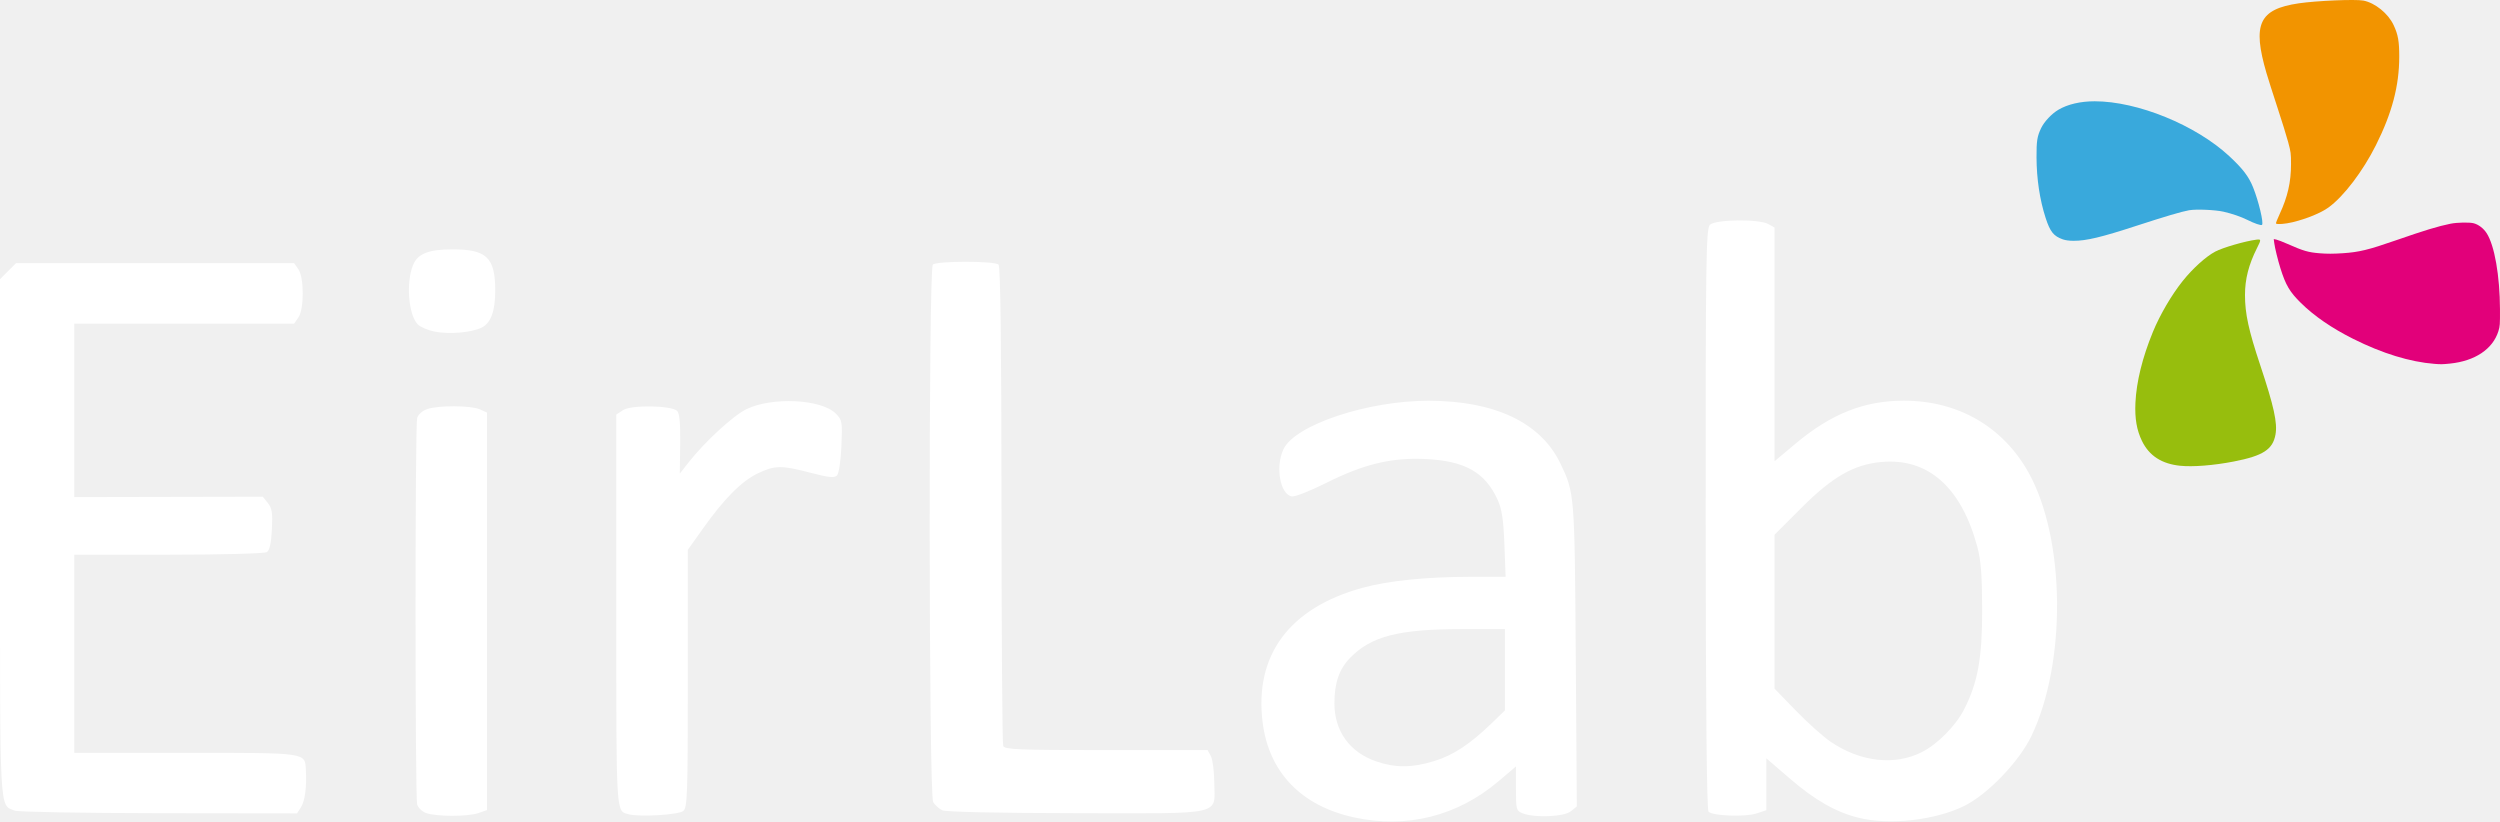
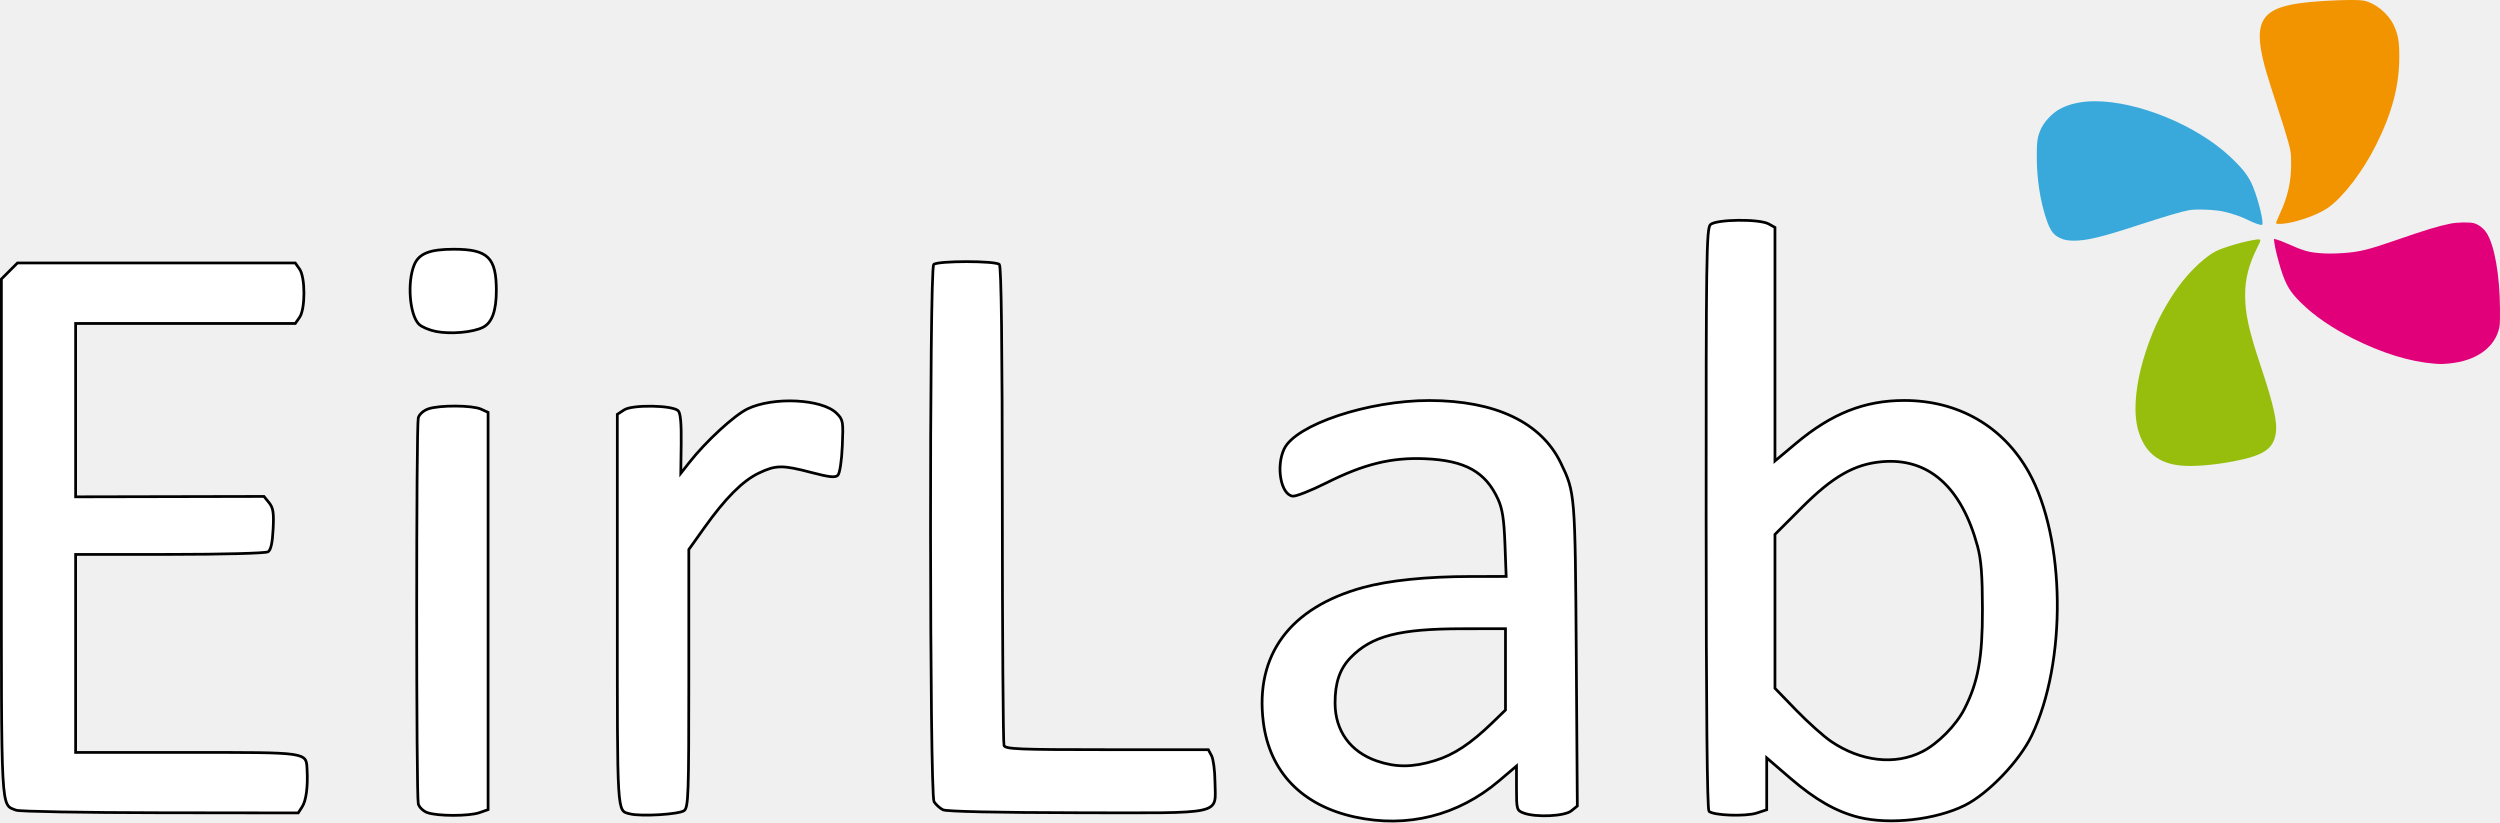
- <svg xmlns="http://www.w3.org/2000/svg" version="1.1" id="svg2" width="4165.721" height="1368.856" viewBox="0 0 4165.721 1368.856">
+ <svg xmlns="http://www.w3.org/2000/svg" version="1.1" id="svg2" width="4168.014" height="1371.138" viewBox="0 0 4168.014 1371.138">
  <defs id="defs6" />
-   <g id="g8" transform="translate(536.9037,541.1713)">
+   <g id="g8" transform="translate(539.1962,541.1713)">
+     <rect style="display:none;fill:#000000;stroke:#000000;stroke-width:0;paint-order:stroke fill markers" id="rect1" width="4750.816" height="1927.253" x="-759.779" y="-903.149" />
    <g id="g16746">
      <path style="fill:#97be0d;fill-opacity:1;stroke:none;stroke-width:0.48" d="m 3095.775,234.912 c -30.672,-3.182 -51.462,-16.649 -63.419,-41.081 -8.85,-18.082 -12.218,-37.544 -11.022,-63.697 1.598,-34.953 11.464,-75.087 28.976,-117.874 11.751,-28.71 31.361,-62.24 49.965,-85.43 16.781,-20.917 38.544,-40.551 54.065,-48.774 12.619,-6.686 49.38,-17.366 68.298,-19.842 8.4,-1.099 8.477,-0.355 1.409,13.688 -13.968,27.752 -20.151,51.832 -20.151,78.471 0,31.092 5.971,58.582 25.384,116.863 22.796,68.437 28.933,96.319 25.451,115.629 -4.503,24.975 -20.778,35.504 -69.528,44.979 -33.538,6.519 -68.259,9.262 -89.427,7.066 z" id="path15485" />
-       <path style="fill:#ffffff;fill-opacity:1;stroke:none;stroke-width:4.584" d="M 1719.575,820.904 C 1631.404,801.758 1577.444,745.79 1567.005,662.655 c -14.062,-111.993 44.527,-191.004 166.358,-224.343 43.316,-11.854 105.872,-18.247 179.51,-18.346 l 59.016,-0.079 -2.019,-53.866 c -1.543,-41.173 -4.218,-58.728 -11.352,-74.496 -20.776,-45.92 -54.82,-64.992 -121.146,-67.868 -56.717,-2.459 -102.021,8.591 -165.493,40.366 -25.639,12.835 -50.83,22.726 -55.982,21.981 -19.701,-2.852 -28.073,-49.366 -14.161,-78.684 19.247,-40.561 140.374,-80.928 242.312,-80.753 109.882,0.188 186.118,36.389 218.798,103.896 23.953,49.48 24.041,50.573 25.921,320.034 l 1.758,252.095 -9.963,8.068 c -11.262,9.119 -59.461,11.294 -79.707,3.597 -11.279,-4.288 -11.759,-5.979 -11.759,-41.376 v -36.906 l -29.139,24.719 c -68.411,58.035 -152.921,79.203 -240.383,60.211 z m 133.615,-93.992 c 31.63,-9.769 59.55,-28.212 95.793,-63.273 l 21.776,-21.066 v -67.792 -67.792 l -72.204,0.08 c -105.057,0.116 -150.821,11.927 -185.81,47.954 -18.279,18.821 -26.256,42.118 -26.116,76.276 0.188,46.01 25.474,80.983 69.564,96.211 31.824,10.992 60.037,10.818 96.998,-0.598 z m 706.661,94.534 c -37.445,-9.262 -72.604,-29.331 -114.294,-65.242 l -39.283,-33.837 v 43.24 43.24 l -16.499,5.445 c -18.537,6.118 -72.711,4.162 -79.752,-2.879 -3.002,-3.002 -4.645,-171.647 -4.752,-487.701 -0.146,-432.968 0.584,-483.859 7.032,-490.307 9.085,-9.085 81.675,-9.958 97.409,-1.172 l 10.315,5.76 V 32.685 227.376 l 34.938,-29.28 c 59.514,-49.876 114.304,-71.61 180.528,-71.61 90.233,0 164.987,43.108 207.798,119.831 61.334,109.918 63.562,316.238 4.74,438.904 -20.457,42.66 -72.746,97.122 -111.793,116.439 -48.485,23.986 -124.799,32.546 -176.387,19.786 z m 105.714,-109.429 c 26.086,-13.219 56.441,-43.966 70.381,-71.289 22.769,-44.631 30.146,-85.405 30.003,-165.829 -0.102,-57.18 -2.081,-82.841 -8.111,-105.137 -26.888,-99.418 -82.105,-148.173 -159.829,-141.125 -45.699,4.144 -81.447,24.608 -132.946,76.107 l -45.035,45.036 V 478.058 606.337 l 35.529,36.657 c 19.541,20.161 45.656,43.518 58.033,51.904 49.694,33.669 106.654,40.086 151.975,17.12 z M 173.014,813.557 c -6.672,-2.445 -13.348,-8.987 -14.837,-14.537 -3.524,-13.142 -3.54,-630.456 -0.018,-643.593 1.543,-5.755 8.644,-12.102 16.667,-14.899 18.624,-6.492 73.416,-6.214 88.036,0.447 l 11.677,5.32 v 331.183 331.183 l -14.437,5.033 c -17.475,6.092 -70.32,6.009 -87.089,-0.137 z m 337.621,2.067 c -21.374,-5.755 -20.63,6.474 -20.63,-338.889 V 149.62 l 11.401,-7.47 c 13.63,-8.931 80.789,-7.825 90.098,1.484 3.85,3.85 5.428,21.275 4.98,54.988 l -0.657,49.351 14.398,-18.337 c 27.441,-34.95 74.721,-78.444 96.884,-89.126 42.938,-20.695 124.53,-16.633 148.559,7.396 10.759,10.759 11.227,13.462 9.431,54.53 -1.099,25.118 -4.202,45.521 -7.412,48.731 -4.306,4.306 -13.989,3.301 -43.987,-4.566 -48.41,-12.697 -59.229,-12.587 -87.6,0.888 -26.996,12.822 -55.849,41.751 -91.268,91.508 l -25.633,36.011 v 214.423 c 0,193.809 -0.728,215.027 -7.577,220.714 -7.75,6.436 -72.873,10.359 -90.987,5.482 z m -1022.971,-6.028 c -25.808,-10.415 -24.558,12.747 -24.558,-455.264 V -75.932 l 13.4,-13.4 13.4,-13.4 h 231.604 231.604 l 7.137,10.189 c 9.715,13.87 9.715,66.609 0,80.479 l -7.137,10.189 H -230.001 -413.116 V 142.634 287.145 l 157.015,-0.33 157.015,-0.33 8.47,10.456 c 6.939,8.566 8.164,16.521 6.776,44.008 -1.17,23.16 -3.793,34.879 -8.47,37.836 -3.855,2.438 -74.459,4.315 -163.791,4.355 l -157.015,0.07 v 165.038 165.038 h 185.34 c 204.718,0 198.908,-0.839 200.55,28.98 1.539,27.954 -1.548,51.321 -8.134,61.562 l -6.633,10.315 -230.259,-0.291 c -126.643,-0.16 -234.68,-2.075 -240.083,-4.255 z m 1545.366,-0.638 c -5.166,-2.51 -11.91,-8.594 -14.986,-13.52 -7.401,-11.85 -7.953,-888.303 -0.565,-895.692 6.282,-6.282 103.195,-6.289 109.475,-0.009 3.22,3.219 4.812,132.851 4.914,399.872 0.082,217.31 1.357,398.255 2.832,402.099 2.337,6.09 24.459,6.991 171.653,6.991 h 168.97 l 5.402,10.094 c 2.971,5.552 5.535,25.03 5.697,43.285 0.502,56.502 20.033,52.115 -230.392,51.751 -131.731,-0.191 -217.209,-2.059 -223.002,-4.873 z M 187.643,11.452 C 176.41,9.251 163.619,3.804 159.219,-0.652 143.695,-16.37 139.409,-70.377 151.372,-99.51 c 7.799,-18.993 25.816,-26.144 65.863,-26.144 56.9,0 71.058,13.701 71.058,68.766 0,33.914 -7.214,53.802 -22.273,61.405 -16.718,8.44 -53.906,11.731 -78.378,6.935 z" id="path863" />
+       <path style="fill:#ffffff;fill-opacity:1;stroke:#000000;stroke-width:4.584;stroke-dasharray:none;stroke-opacity:1" d="M 1719.575,820.904 C 1631.404,801.758 1577.444,745.79 1567.005,662.655 c -14.062,-111.993 44.527,-191.004 166.358,-224.343 43.316,-11.854 105.872,-18.247 179.51,-18.346 l 59.016,-0.079 -2.019,-53.866 c -1.543,-41.173 -4.218,-58.728 -11.352,-74.496 -20.776,-45.92 -54.82,-64.992 -121.146,-67.868 -56.717,-2.459 -102.021,8.591 -165.493,40.366 -25.639,12.835 -50.83,22.726 -55.982,21.981 -19.701,-2.852 -28.073,-49.366 -14.161,-78.684 19.247,-40.561 140.374,-80.928 242.312,-80.753 109.882,0.188 186.118,36.389 218.798,103.896 23.953,49.48 24.041,50.573 25.921,320.034 l 1.758,252.095 -9.963,8.068 c -11.262,9.119 -59.461,11.294 -79.707,3.597 -11.279,-4.288 -11.759,-5.979 -11.759,-41.376 v -36.906 l -29.139,24.719 c -68.411,58.035 -152.921,79.203 -240.383,60.211 z m 133.615,-93.992 c 31.63,-9.769 59.55,-28.212 95.793,-63.273 l 21.776,-21.066 v -67.792 -67.792 l -72.204,0.08 c -105.057,0.116 -150.821,11.927 -185.81,47.954 -18.279,18.821 -26.256,42.118 -26.116,76.276 0.188,46.01 25.474,80.983 69.564,96.211 31.824,10.992 60.037,10.818 96.998,-0.598 z m 706.661,94.534 c -37.445,-9.262 -72.604,-29.331 -114.294,-65.242 l -39.283,-33.837 v 43.24 43.24 l -16.499,5.445 c -18.537,6.118 -72.711,4.162 -79.752,-2.879 -3.002,-3.002 -4.645,-171.647 -4.752,-487.701 -0.146,-432.968 0.584,-483.859 7.032,-490.307 9.085,-9.085 81.675,-9.958 97.409,-1.172 l 10.315,5.76 V 32.685 227.376 l 34.938,-29.28 c 59.514,-49.876 114.304,-71.61 180.528,-71.61 90.233,0 164.987,43.108 207.798,119.831 61.334,109.918 63.562,316.238 4.74,438.904 -20.457,42.66 -72.746,97.122 -111.793,116.439 -48.485,23.986 -124.799,32.546 -176.387,19.786 z m 105.714,-109.429 c 26.086,-13.219 56.441,-43.966 70.381,-71.289 22.769,-44.631 30.146,-85.405 30.003,-165.829 -0.102,-57.18 -2.081,-82.841 -8.111,-105.137 -26.888,-99.418 -82.105,-148.173 -159.829,-141.125 -45.699,4.144 -81.447,24.608 -132.946,76.107 l -45.035,45.036 V 478.058 606.337 l 35.529,36.657 c 19.541,20.161 45.656,43.518 58.033,51.904 49.694,33.669 106.654,40.086 151.975,17.12 z M 173.014,813.557 c -6.672,-2.445 -13.348,-8.987 -14.837,-14.537 -3.524,-13.142 -3.54,-630.456 -0.018,-643.593 1.543,-5.755 8.644,-12.102 16.667,-14.899 18.624,-6.492 73.416,-6.214 88.036,0.447 l 11.677,5.32 v 331.183 331.183 l -14.437,5.033 c -17.475,6.092 -70.32,6.009 -87.089,-0.137 z m 337.621,2.067 c -21.374,-5.755 -20.63,6.474 -20.63,-338.889 V 149.62 l 11.401,-7.47 c 13.63,-8.931 80.789,-7.825 90.098,1.484 3.85,3.85 5.428,21.275 4.98,54.988 l -0.657,49.351 14.398,-18.337 c 27.441,-34.95 74.721,-78.444 96.884,-89.126 42.938,-20.695 124.53,-16.633 148.559,7.396 10.759,10.759 11.227,13.462 9.431,54.53 -1.099,25.118 -4.202,45.521 -7.412,48.731 -4.306,4.306 -13.989,3.301 -43.987,-4.566 -48.41,-12.697 -59.229,-12.587 -87.6,0.888 -26.996,12.822 -55.849,41.751 -91.268,91.508 l -25.633,36.011 v 214.423 c 0,193.809 -0.728,215.027 -7.577,220.714 -7.75,6.436 -72.873,10.359 -90.987,5.482 z m -1022.971,-6.028 c -25.808,-10.415 -24.558,12.747 -24.558,-455.264 V -75.932 l 13.4,-13.4 13.4,-13.4 h 231.604 231.604 l 7.137,10.189 c 9.715,13.87 9.715,66.609 0,80.479 l -7.137,10.189 H -230.001 -413.116 V 142.634 287.145 l 157.015,-0.33 157.015,-0.33 8.47,10.456 c 6.939,8.566 8.164,16.521 6.776,44.008 -1.17,23.16 -3.793,34.879 -8.47,37.836 -3.855,2.438 -74.459,4.315 -163.791,4.355 l -157.015,0.07 v 165.038 165.038 h 185.34 c 204.718,0 198.908,-0.839 200.55,28.98 1.539,27.954 -1.548,51.321 -8.134,61.562 l -6.633,10.315 -230.259,-0.291 c -126.643,-0.16 -234.68,-2.075 -240.083,-4.255 z m 1545.366,-0.638 c -5.166,-2.51 -11.91,-8.594 -14.986,-13.52 -7.401,-11.85 -7.953,-888.303 -0.565,-895.692 6.282,-6.282 103.195,-6.289 109.475,-0.009 3.22,3.219 4.812,132.851 4.914,399.872 0.082,217.31 1.357,398.255 2.832,402.099 2.337,6.09 24.459,6.991 171.653,6.991 h 168.97 l 5.402,10.094 c 2.971,5.552 5.535,25.03 5.697,43.285 0.502,56.502 20.033,52.115 -230.392,51.751 -131.731,-0.191 -217.209,-2.059 -223.002,-4.873 z M 187.643,11.452 C 176.41,9.251 163.619,3.804 159.219,-0.652 143.695,-16.37 139.409,-70.377 151.372,-99.51 c 7.799,-18.993 25.816,-26.144 65.863,-26.144 56.9,0 71.058,13.701 71.058,68.766 0,33.914 -7.214,53.802 -22.273,61.405 -16.718,8.44 -53.906,11.731 -78.378,6.935 z" id="path863" />
      <path style="fill:#39a9dc;fill-opacity:1;stroke:none;stroke-width:0.48" d="m 2900.609,-142.239 c -15.507,-5.359 -21.378,-12.625 -28.893,-35.76 -9.765,-30.064 -15.058,-65.255 -15.192,-101.017 -0.103,-27.402 1.052,-34.764 7.62,-48.576 5.148,-10.826 17.567,-24.047 28.829,-30.693 15.492,-9.142 36.807,-14.124 60.426,-14.124 71.447,0 168.414,39.55 224.423,91.536 22.245,20.648 32.246,33.723 39.449,51.579 9.328,23.123 18.069,59.747 14.995,62.821 -1.474,1.474 -12.727,-2.386 -25.211,-8.65 -9.739,-4.886 -24.65,-9.994 -38.574,-13.214 -13.897,-3.214 -45.764,-4.59 -57.79,-2.496 -11.889,2.07 -40.721,10.58 -86.555,25.546 -59.702,19.495 -84.568,25.446 -105.987,25.364 -7.132,-0.027 -13.25,-0.836 -17.541,-2.318 z" id="path14665" />
      <path style="fill:#f29400;fill-opacity:1;stroke:none;stroke-width:0.48" d="m 3255.506,-168.863 c -0.35,-0.567 2.407,-7.571 6.127,-15.565 13.349,-28.689 18.993,-53.424 18.974,-83.151 -0.01,-17.99 -0.279,-20.057 -4.771,-36.827 -2.617,-9.772 -10.692,-35.789 -17.943,-57.815 -7.251,-22.026 -15.449,-47.801 -18.216,-57.278 -23.84,-81.633 -12.358,-106.389 53.863,-116.132 29.435,-4.331 94.203,-7.095 107.494,-4.587 19.5,3.679 41.464,21.466 50.565,40.948 7.391,15.822 9.364,26.924 9.335,52.529 -0.054,48.542 -11.95,93.726 -38.805,147.396 -21.672,43.311 -53.539,85.252 -78.759,103.658 -12.672,9.248 -36.291,18.987 -60.057,24.763 -12.504,3.039 -26.558,4.081 -27.806,2.061 z" id="path14926" />
      <path style="fill:#e2007a;fill-opacity:1;stroke:none;stroke-width:0.48" d="m 3519.653,65.138 c -40.88,-3.232 -86.929,-17.388 -135.324,-41.6 -35.555,-17.787 -65.158,-38.103 -87.224,-59.856 -18.714,-18.45 -25.337,-29.659 -34.164,-57.817 -4.225,-13.477 -9.186,-33.731 -10.242,-41.811 l -0.898,-6.868 4.293,0.859 c 2.361,0.472 10.88,3.771 18.932,7.331 26.225,11.595 34.184,13.918 52.976,15.46 12.464,1.023 22.788,1.009 38.873,-0.054 27.057,-1.787 42.502,-5.534 87.975,-21.34 48.332,-16.8 70.849,-23.655 91.305,-27.796 11.156,-2.259 32.114,-2.667 38.98,-0.759 8.182,2.273 16.255,8.477 21.411,16.455 13.174,20.383 21.959,70.591 22.244,127.137 0.126,24.977 -0.106,28.095 -2.707,36.366 -9.353,29.738 -38.977,49.54 -80.485,53.8 -12.506,1.283 -15.272,1.336 -25.945,0.492 z" id="path15187" />
    </g>
  </g>
</svg>
